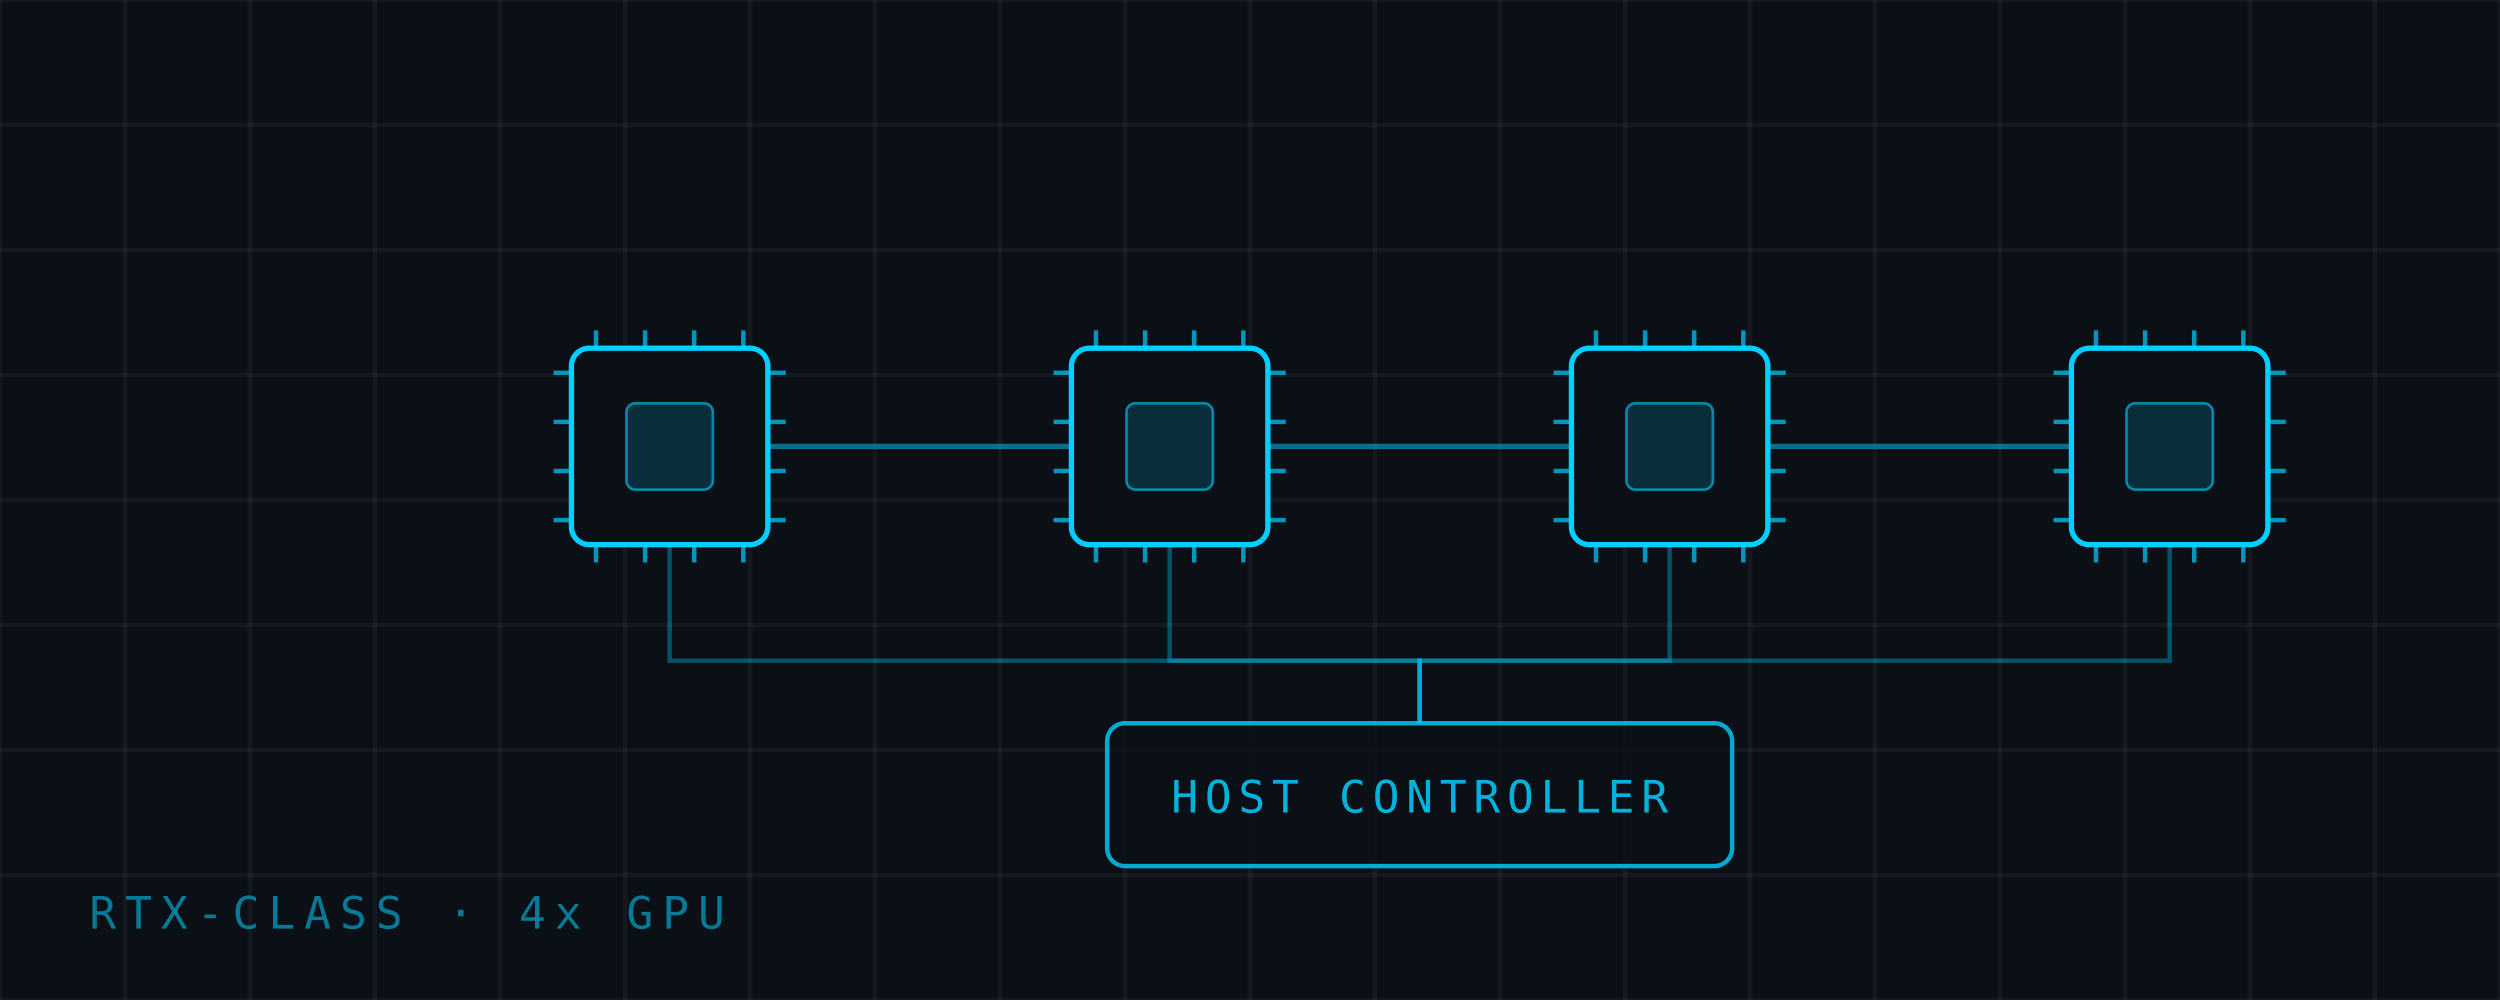
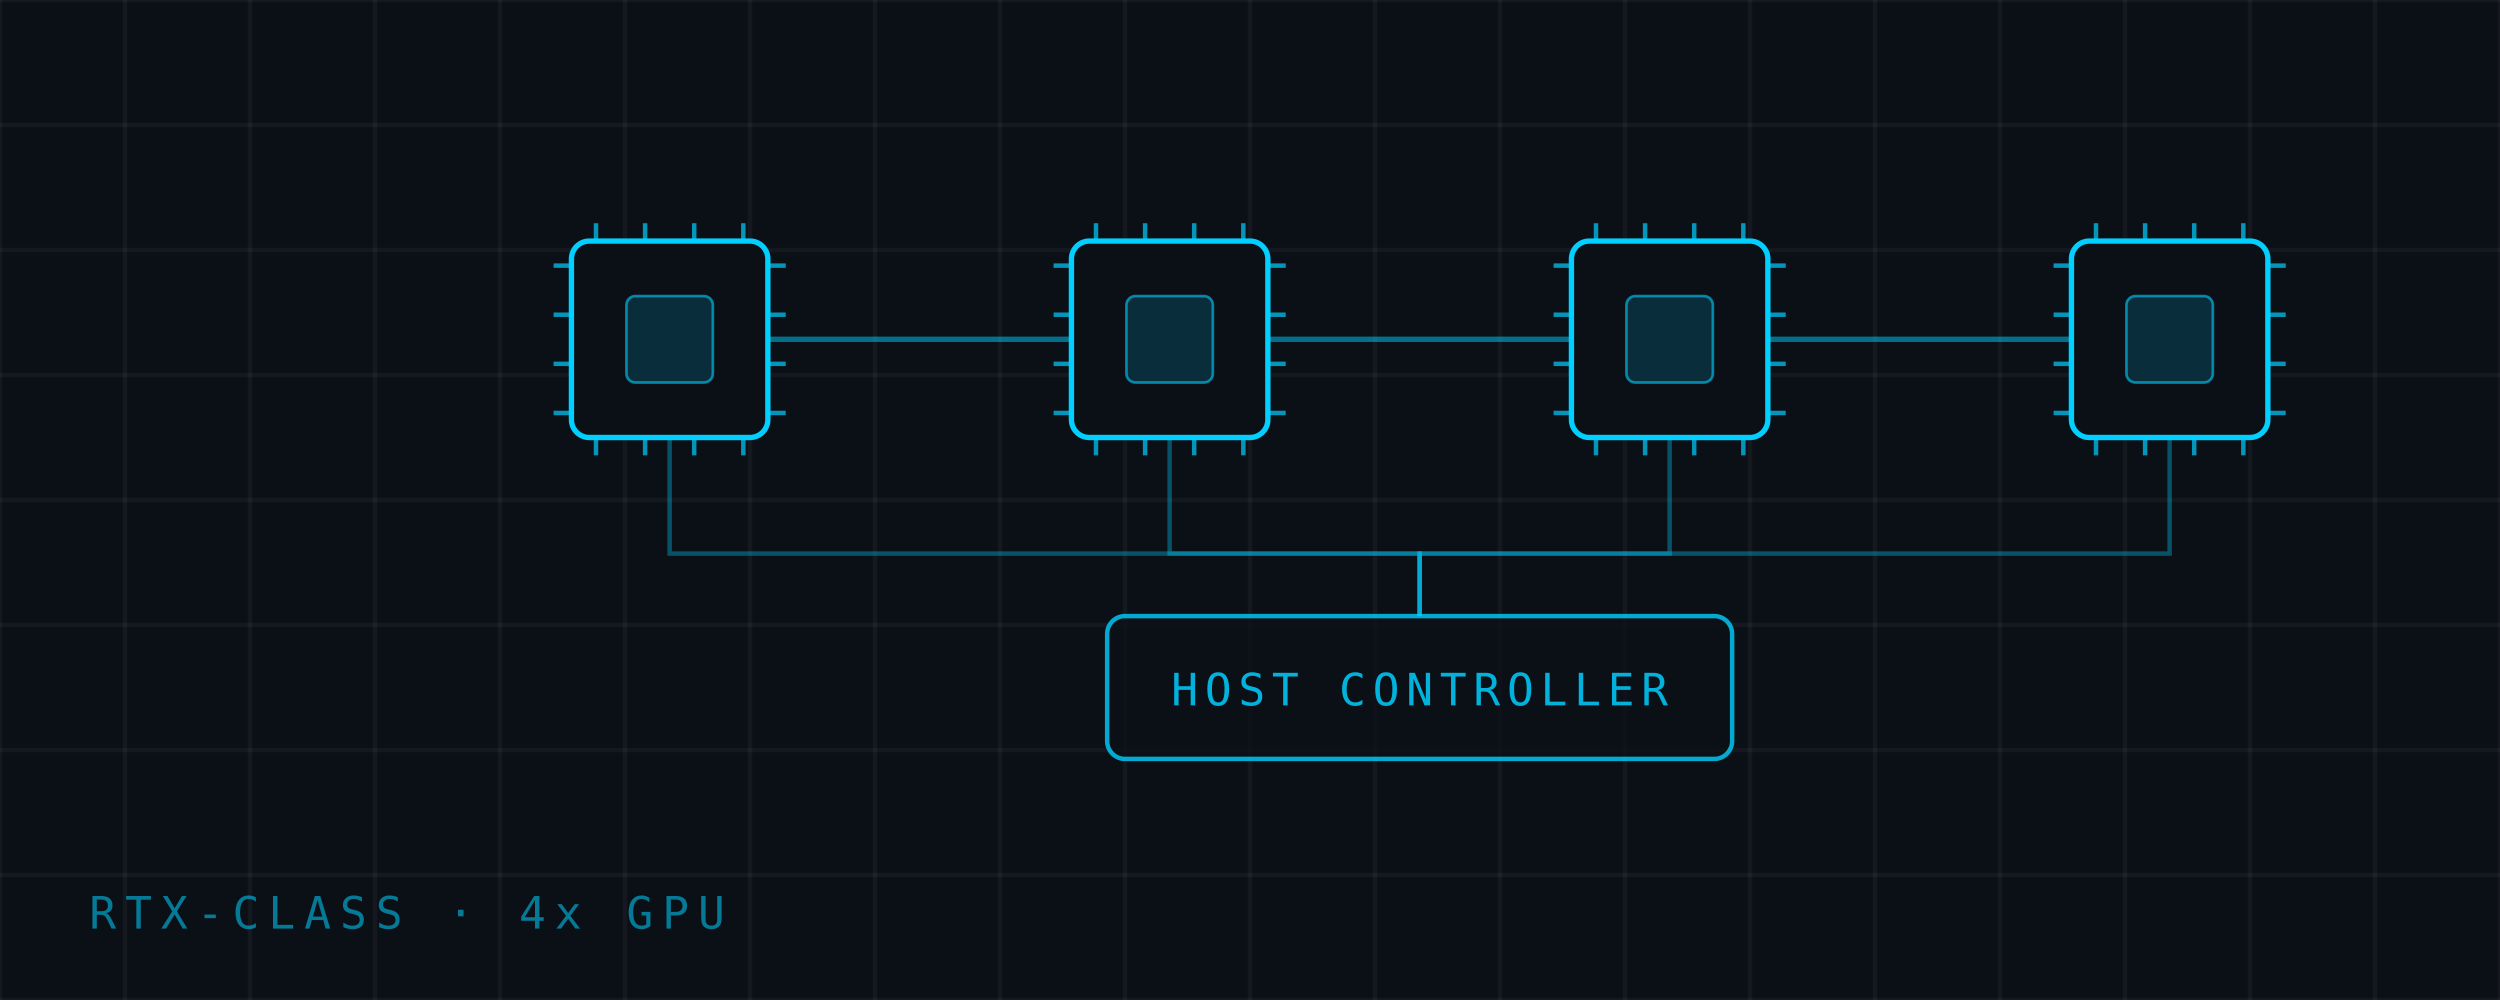
<svg xmlns="http://www.w3.org/2000/svg" width="560" height="224" viewBox="0 0 560 224">
  <rect width="560" height="224" fill="#0B0F16" />
  <line x1="0" y1="0" x2="0" y2="224" stroke="rgba(255,255,255,0.04)" stroke-width="1" />
  <line x1="28" y1="0" x2="28" y2="224" stroke="rgba(255,255,255,0.04)" stroke-width="1" />
  <line x1="56" y1="0" x2="56" y2="224" stroke="rgba(255,255,255,0.04)" stroke-width="1" />
  <line x1="84" y1="0" x2="84" y2="224" stroke="rgba(255,255,255,0.04)" stroke-width="1" />
  <line x1="112" y1="0" x2="112" y2="224" stroke="rgba(255,255,255,0.04)" stroke-width="1" />
  <line x1="140" y1="0" x2="140" y2="224" stroke="rgba(255,255,255,0.04)" stroke-width="1" />
  <line x1="168" y1="0" x2="168" y2="224" stroke="rgba(255,255,255,0.04)" stroke-width="1" />
  <line x1="196" y1="0" x2="196" y2="224" stroke="rgba(255,255,255,0.04)" stroke-width="1" />
  <line x1="224" y1="0" x2="224" y2="224" stroke="rgba(255,255,255,0.04)" stroke-width="1" />
  <line x1="252" y1="0" x2="252" y2="224" stroke="rgba(255,255,255,0.04)" stroke-width="1" />
  <line x1="280" y1="0" x2="280" y2="224" stroke="rgba(255,255,255,0.04)" stroke-width="1" />
  <line x1="308" y1="0" x2="308" y2="224" stroke="rgba(255,255,255,0.04)" stroke-width="1" />
  <line x1="336" y1="0" x2="336" y2="224" stroke="rgba(255,255,255,0.04)" stroke-width="1" />
  <line x1="364" y1="0" x2="364" y2="224" stroke="rgba(255,255,255,0.04)" stroke-width="1" />
  <line x1="392" y1="0" x2="392" y2="224" stroke="rgba(255,255,255,0.04)" stroke-width="1" />
  <line x1="420" y1="0" x2="420" y2="224" stroke="rgba(255,255,255,0.04)" stroke-width="1" />
  <line x1="448" y1="0" x2="448" y2="224" stroke="rgba(255,255,255,0.04)" stroke-width="1" />
  <line x1="476" y1="0" x2="476" y2="224" stroke="rgba(255,255,255,0.04)" stroke-width="1" />
  <line x1="504" y1="0" x2="504" y2="224" stroke="rgba(255,255,255,0.04)" stroke-width="1" />
  <line x1="532" y1="0" x2="532" y2="224" stroke="rgba(255,255,255,0.04)" stroke-width="1" />
  <line x1="560" y1="0" x2="560" y2="224" stroke="rgba(255,255,255,0.04)" stroke-width="1" />
  <line x1="0" y1="0" x2="560" y2="0" stroke="rgba(255,255,255,0.04)" stroke-width="1" />
  <line x1="0" y1="28" x2="560" y2="28" stroke="rgba(255,255,255,0.04)" stroke-width="1" />
  <line x1="0" y1="56" x2="560" y2="56" stroke="rgba(255,255,255,0.04)" stroke-width="1" />
  <line x1="0" y1="84" x2="560" y2="84" stroke="rgba(255,255,255,0.04)" stroke-width="1" />
  <line x1="0" y1="112" x2="560" y2="112" stroke="rgba(255,255,255,0.04)" stroke-width="1" />
  <line x1="0" y1="140" x2="560" y2="140" stroke="rgba(255,255,255,0.04)" stroke-width="1" />
  <line x1="0" y1="168" x2="560" y2="168" stroke="rgba(255,255,255,0.04)" stroke-width="1" />
  <line x1="0" y1="196" x2="560" y2="196" stroke="rgba(255,255,255,0.04)" stroke-width="1" />
  <line x1="0" y1="224" x2="560" y2="224" stroke="rgba(255,255,255,0.04)" stroke-width="1" />
-   <rect x="128.0" y="78.0" width="44" height="44" rx="4" fill="#0B0F16" stroke="#00CFFF" stroke-width="1.2" />
-   <rect x="140.32" y="90.32" width="19.36" height="19.36" rx="2" fill="#00CFFF" opacity="0.16" />
-   <rect x="140.32" y="90.32" width="19.36" height="19.36" rx="2" fill="none" stroke="#00CFFF" stroke-width="0.6" opacity="0.6" />
-   <line x1="133.5" y1="74.0" x2="133.5" y2="78.0" stroke="#00CFFF" stroke-width="1" opacity="0.7" />
-   <line x1="133.5" y1="122.0" x2="133.5" y2="126.0" stroke="#00CFFF" stroke-width="1" opacity="0.7" />
-   <line x1="144.5" y1="74.0" x2="144.5" y2="78.0" stroke="#00CFFF" stroke-width="1" opacity="0.7" />
-   <line x1="144.5" y1="122.0" x2="144.5" y2="126.0" stroke="#00CFFF" stroke-width="1" opacity="0.7" />
-   <line x1="155.5" y1="74.0" x2="155.5" y2="78.0" stroke="#00CFFF" stroke-width="1" opacity="0.7" />
-   <line x1="155.5" y1="122.0" x2="155.5" y2="126.0" stroke="#00CFFF" stroke-width="1" opacity="0.7" />
-   <line x1="166.5" y1="74.0" x2="166.5" y2="78.0" stroke="#00CFFF" stroke-width="1" opacity="0.7" />
-   <line x1="166.5" y1="122.0" x2="166.5" y2="126.0" stroke="#00CFFF" stroke-width="1" opacity="0.7" />
-   <line x1="124.0" y1="83.5" x2="128.0" y2="83.5" stroke="#00CFFF" stroke-width="1" opacity="0.7" />
-   <line x1="172.0" y1="83.5" x2="176.0" y2="83.5" stroke="#00CFFF" stroke-width="1" opacity="0.7" />
-   <line x1="124.0" y1="94.5" x2="128.0" y2="94.5" stroke="#00CFFF" stroke-width="1" opacity="0.7" />
-   <line x1="172.0" y1="94.5" x2="176.0" y2="94.5" stroke="#00CFFF" stroke-width="1" opacity="0.7" />
-   <line x1="124.0" y1="105.5" x2="128.0" y2="105.5" stroke="#00CFFF" stroke-width="1" opacity="0.7" />
-   <line x1="172.0" y1="105.5" x2="176.0" y2="105.5" stroke="#00CFFF" stroke-width="1" opacity="0.7" />
-   <line x1="124.0" y1="116.5" x2="128.0" y2="116.5" stroke="#00CFFF" stroke-width="1" opacity="0.7" />
-   <line x1="172.0" y1="116.5" x2="176.0" y2="116.5" stroke="#00CFFF" stroke-width="1" opacity="0.7" />
-   <rect x="240.0" y="78.0" width="44" height="44" rx="4" fill="#0B0F16" stroke="#00CFFF" stroke-width="1.2" />
-   <rect x="252.32" y="90.32" width="19.36" height="19.36" rx="2" fill="#00CFFF" opacity="0.16" />
-   <rect x="252.32" y="90.32" width="19.36" height="19.36" rx="2" fill="none" stroke="#00CFFF" stroke-width="0.6" opacity="0.6" />
-   <line x1="245.5" y1="74.0" x2="245.5" y2="78.0" stroke="#00CFFF" stroke-width="1" opacity="0.7" />
-   <line x1="245.5" y1="122.0" x2="245.5" y2="126.0" stroke="#00CFFF" stroke-width="1" opacity="0.7" />
-   <line x1="256.5" y1="74.0" x2="256.5" y2="78.0" stroke="#00CFFF" stroke-width="1" opacity="0.7" />
-   <line x1="256.5" y1="122.0" x2="256.5" y2="126.0" stroke="#00CFFF" stroke-width="1" opacity="0.7" />
-   <line x1="267.5" y1="74.0" x2="267.5" y2="78.0" stroke="#00CFFF" stroke-width="1" opacity="0.7" />
-   <line x1="267.5" y1="122.0" x2="267.5" y2="126.0" stroke="#00CFFF" stroke-width="1" opacity="0.7" />
-   <line x1="278.5" y1="74.0" x2="278.5" y2="78.0" stroke="#00CFFF" stroke-width="1" opacity="0.7" />
-   <line x1="278.5" y1="122.0" x2="278.5" y2="126.0" stroke="#00CFFF" stroke-width="1" opacity="0.7" />
-   <line x1="236.0" y1="83.5" x2="240.0" y2="83.5" stroke="#00CFFF" stroke-width="1" opacity="0.7" />
-   <line x1="284.0" y1="83.5" x2="288.0" y2="83.5" stroke="#00CFFF" stroke-width="1" opacity="0.7" />
-   <line x1="236.0" y1="94.5" x2="240.0" y2="94.5" stroke="#00CFFF" stroke-width="1" opacity="0.7" />
-   <line x1="284.0" y1="94.5" x2="288.0" y2="94.5" stroke="#00CFFF" stroke-width="1" opacity="0.7" />
-   <line x1="236.0" y1="105.5" x2="240.0" y2="105.5" stroke="#00CFFF" stroke-width="1" opacity="0.7" />
-   <line x1="284.0" y1="105.5" x2="288.0" y2="105.5" stroke="#00CFFF" stroke-width="1" opacity="0.7" />
-   <line x1="236.0" y1="116.5" x2="240.0" y2="116.5" stroke="#00CFFF" stroke-width="1" opacity="0.7" />
-   <line x1="284.0" y1="116.5" x2="288.0" y2="116.5" stroke="#00CFFF" stroke-width="1" opacity="0.7" />
-   <rect x="352.0" y="78.0" width="44" height="44" rx="4" fill="#0B0F16" stroke="#00CFFF" stroke-width="1.2" />
-   <rect x="364.32" y="90.32" width="19.36" height="19.36" rx="2" fill="#00CFFF" opacity="0.16" />
-   <rect x="364.32" y="90.32" width="19.36" height="19.36" rx="2" fill="none" stroke="#00CFFF" stroke-width="0.6" opacity="0.6" />
-   <line x1="357.5" y1="74.0" x2="357.5" y2="78.0" stroke="#00CFFF" stroke-width="1" opacity="0.7" />
-   <line x1="357.5" y1="122.0" x2="357.5" y2="126.0" stroke="#00CFFF" stroke-width="1" opacity="0.7" />
-   <line x1="368.5" y1="74.0" x2="368.5" y2="78.0" stroke="#00CFFF" stroke-width="1" opacity="0.7" />
-   <line x1="368.5" y1="122.0" x2="368.5" y2="126.0" stroke="#00CFFF" stroke-width="1" opacity="0.7" />
-   <line x1="379.5" y1="74.0" x2="379.5" y2="78.0" stroke="#00CFFF" stroke-width="1" opacity="0.7" />
-   <line x1="379.5" y1="122.0" x2="379.5" y2="126.0" stroke="#00CFFF" stroke-width="1" opacity="0.7" />
-   <line x1="390.5" y1="74.0" x2="390.5" y2="78.0" stroke="#00CFFF" stroke-width="1" opacity="0.7" />
-   <line x1="390.5" y1="122.0" x2="390.5" y2="126.0" stroke="#00CFFF" stroke-width="1" opacity="0.7" />
-   <line x1="348.0" y1="83.5" x2="352.0" y2="83.5" stroke="#00CFFF" stroke-width="1" opacity="0.7" />
-   <line x1="396.0" y1="83.5" x2="400.0" y2="83.5" stroke="#00CFFF" stroke-width="1" opacity="0.7" />
-   <line x1="348.0" y1="94.5" x2="352.0" y2="94.5" stroke="#00CFFF" stroke-width="1" opacity="0.7" />
-   <line x1="396.0" y1="94.5" x2="400.0" y2="94.5" stroke="#00CFFF" stroke-width="1" opacity="0.7" />
-   <line x1="348.0" y1="105.5" x2="352.0" y2="105.5" stroke="#00CFFF" stroke-width="1" opacity="0.7" />
-   <line x1="396.0" y1="105.5" x2="400.0" y2="105.5" stroke="#00CFFF" stroke-width="1" opacity="0.7" />
-   <line x1="348.0" y1="116.5" x2="352.0" y2="116.5" stroke="#00CFFF" stroke-width="1" opacity="0.7" />
-   <line x1="396.0" y1="116.5" x2="400.0" y2="116.5" stroke="#00CFFF" stroke-width="1" opacity="0.7" />
-   <rect x="464.0" y="78.0" width="44" height="44" rx="4" fill="#0B0F16" stroke="#00CFFF" stroke-width="1.2" />
-   <rect x="476.32" y="90.32" width="19.36" height="19.36" rx="2" fill="#00CFFF" opacity="0.16" />
-   <rect x="476.32" y="90.32" width="19.36" height="19.36" rx="2" fill="none" stroke="#00CFFF" stroke-width="0.6" opacity="0.6" />
-   <line x1="469.5" y1="74.0" x2="469.5" y2="78.0" stroke="#00CFFF" stroke-width="1" opacity="0.7" />
-   <line x1="469.5" y1="122.0" x2="469.5" y2="126.0" stroke="#00CFFF" stroke-width="1" opacity="0.7" />
-   <line x1="480.5" y1="74.0" x2="480.5" y2="78.0" stroke="#00CFFF" stroke-width="1" opacity="0.7" />
-   <line x1="480.5" y1="122.0" x2="480.5" y2="126.0" stroke="#00CFFF" stroke-width="1" opacity="0.7" />
-   <line x1="491.5" y1="74.0" x2="491.5" y2="78.0" stroke="#00CFFF" stroke-width="1" opacity="0.7" />
-   <line x1="491.5" y1="122.0" x2="491.5" y2="126.0" stroke="#00CFFF" stroke-width="1" opacity="0.7" />
-   <line x1="502.5" y1="74.0" x2="502.5" y2="78.0" stroke="#00CFFF" stroke-width="1" opacity="0.7" />
-   <line x1="502.5" y1="122.0" x2="502.5" y2="126.0" stroke="#00CFFF" stroke-width="1" opacity="0.7" />
-   <line x1="460.0" y1="83.5" x2="464.0" y2="83.5" stroke="#00CFFF" stroke-width="1" opacity="0.7" />
-   <line x1="508.0" y1="83.5" x2="512.0" y2="83.5" stroke="#00CFFF" stroke-width="1" opacity="0.7" />
-   <line x1="460.0" y1="94.5" x2="464.0" y2="94.5" stroke="#00CFFF" stroke-width="1" opacity="0.7" />
-   <line x1="508.0" y1="94.5" x2="512.0" y2="94.5" stroke="#00CFFF" stroke-width="1" opacity="0.7" />
-   <line x1="460.0" y1="105.5" x2="464.0" y2="105.5" stroke="#00CFFF" stroke-width="1" opacity="0.7" />
-   <line x1="508.0" y1="105.5" x2="512.0" y2="105.5" stroke="#00CFFF" stroke-width="1" opacity="0.7" />
-   <line x1="460.0" y1="116.5" x2="464.0" y2="116.5" stroke="#00CFFF" stroke-width="1" opacity="0.7" />
-   <line x1="508.0" y1="116.5" x2="512.0" y2="116.5" stroke="#00CFFF" stroke-width="1" opacity="0.7" />
-   <line x1="172" y1="100" x2="240" y2="100" stroke="#00CFFF" stroke-width="1.2" opacity="0.5" />
-   <line x1="284" y1="100" x2="352" y2="100" stroke="#00CFFF" stroke-width="1.2" opacity="0.5" />
-   <line x1="396" y1="100" x2="464" y2="100" stroke="#00CFFF" stroke-width="1.2" opacity="0.5" />
-   <rect x="248.0" y="162" width="140" height="32" rx="4" fill="#0B0F16" stroke="#00CFFF" stroke-width="1" opacity="0.8" />
-   <text x="318.0" y="182" text-anchor="middle" font-family="monospace" font-size="10" letter-spacing="1.5" fill="#00CFFF" opacity="0.85">HOST CONTROLLER</text>
-   <path d="M150 122 L150 148 L318.0 148 L318.0 162" fill="none" stroke="#00CFFF" stroke-width="1" opacity="0.35" />
-   <path d="M262 122 L262 148 L318.0 148 L318.0 162" fill="none" stroke="#00CFFF" stroke-width="1" opacity="0.35" />
-   <path d="M374 122 L374 148 L318.0 148 L318.0 162" fill="none" stroke="#00CFFF" stroke-width="1" opacity="0.35" />
-   <path d="M486 122 L486 148 L318.0 148 L318.0 162" fill="none" stroke="#00CFFF" stroke-width="1" opacity="0.35" />
+   <rect x="128.0" y="54.0" width="44" height="44" rx="4" fill="#0B0F16" stroke="#00CFFF" stroke-width="1.2" />
+   <rect x="140.32" y="66.32" width="19.36" height="19.36" rx="2" fill="#00CFFF" opacity="0.16" />
+   <rect x="140.32" y="66.32" width="19.36" height="19.36" rx="2" fill="none" stroke="#00CFFF" stroke-width="0.6" opacity="0.6" />
+   <line x1="133.5" y1="50.0" x2="133.5" y2="54.0" stroke="#00CFFF" stroke-width="1" opacity="0.7" />
+   <line x1="133.5" y1="98.0" x2="133.5" y2="102.0" stroke="#00CFFF" stroke-width="1" opacity="0.7" />
+   <line x1="144.5" y1="50.0" x2="144.5" y2="54.0" stroke="#00CFFF" stroke-width="1" opacity="0.7" />
+   <line x1="144.5" y1="98.0" x2="144.5" y2="102.0" stroke="#00CFFF" stroke-width="1" opacity="0.7" />
+   <line x1="155.5" y1="50.0" x2="155.5" y2="54.0" stroke="#00CFFF" stroke-width="1" opacity="0.7" />
+   <line x1="155.5" y1="98.0" x2="155.5" y2="102.0" stroke="#00CFFF" stroke-width="1" opacity="0.7" />
+   <line x1="166.5" y1="50.0" x2="166.5" y2="54.0" stroke="#00CFFF" stroke-width="1" opacity="0.7" />
+   <line x1="166.5" y1="98.0" x2="166.5" y2="102.0" stroke="#00CFFF" stroke-width="1" opacity="0.7" />
+   <line x1="124.0" y1="59.5" x2="128.0" y2="59.5" stroke="#00CFFF" stroke-width="1" opacity="0.7" />
+   <line x1="172.0" y1="59.5" x2="176.0" y2="59.5" stroke="#00CFFF" stroke-width="1" opacity="0.7" />
+   <line x1="124.0" y1="70.5" x2="128.0" y2="70.5" stroke="#00CFFF" stroke-width="1" opacity="0.7" />
+   <line x1="172.0" y1="70.5" x2="176.0" y2="70.5" stroke="#00CFFF" stroke-width="1" opacity="0.7" />
+   <line x1="124.0" y1="81.5" x2="128.0" y2="81.5" stroke="#00CFFF" stroke-width="1" opacity="0.7" />
+   <line x1="172.0" y1="81.5" x2="176.0" y2="81.5" stroke="#00CFFF" stroke-width="1" opacity="0.7" />
+   <line x1="124.0" y1="92.5" x2="128.0" y2="92.5" stroke="#00CFFF" stroke-width="1" opacity="0.7" />
+   <line x1="172.0" y1="92.5" x2="176.0" y2="92.5" stroke="#00CFFF" stroke-width="1" opacity="0.7" />
+   <rect x="240.0" y="54.0" width="44" height="44" rx="4" fill="#0B0F16" stroke="#00CFFF" stroke-width="1.2" />
+   <rect x="252.32" y="66.32" width="19.36" height="19.36" rx="2" fill="#00CFFF" opacity="0.16" />
+   <rect x="252.32" y="66.32" width="19.36" height="19.36" rx="2" fill="none" stroke="#00CFFF" stroke-width="0.6" opacity="0.6" />
+   <line x1="245.5" y1="50.0" x2="245.5" y2="54.0" stroke="#00CFFF" stroke-width="1" opacity="0.7" />
+   <line x1="245.5" y1="98.0" x2="245.5" y2="102.0" stroke="#00CFFF" stroke-width="1" opacity="0.7" />
+   <line x1="256.5" y1="50.0" x2="256.5" y2="54.0" stroke="#00CFFF" stroke-width="1" opacity="0.7" />
+   <line x1="256.5" y1="98.0" x2="256.5" y2="102.0" stroke="#00CFFF" stroke-width="1" opacity="0.7" />
+   <line x1="267.5" y1="50.0" x2="267.5" y2="54.0" stroke="#00CFFF" stroke-width="1" opacity="0.7" />
+   <line x1="267.5" y1="98.0" x2="267.5" y2="102.0" stroke="#00CFFF" stroke-width="1" opacity="0.7" />
+   <line x1="278.5" y1="50.0" x2="278.5" y2="54.0" stroke="#00CFFF" stroke-width="1" opacity="0.7" />
+   <line x1="278.5" y1="98.0" x2="278.5" y2="102.0" stroke="#00CFFF" stroke-width="1" opacity="0.7" />
+   <line x1="236.0" y1="59.5" x2="240.0" y2="59.5" stroke="#00CFFF" stroke-width="1" opacity="0.7" />
+   <line x1="284.0" y1="59.5" x2="288.0" y2="59.5" stroke="#00CFFF" stroke-width="1" opacity="0.7" />
+   <line x1="236.0" y1="70.5" x2="240.0" y2="70.5" stroke="#00CFFF" stroke-width="1" opacity="0.7" />
+   <line x1="284.0" y1="70.5" x2="288.0" y2="70.5" stroke="#00CFFF" stroke-width="1" opacity="0.7" />
+   <line x1="236.0" y1="81.5" x2="240.0" y2="81.5" stroke="#00CFFF" stroke-width="1" opacity="0.7" />
+   <line x1="284.0" y1="81.5" x2="288.0" y2="81.5" stroke="#00CFFF" stroke-width="1" opacity="0.7" />
+   <line x1="236.0" y1="92.5" x2="240.0" y2="92.5" stroke="#00CFFF" stroke-width="1" opacity="0.7" />
+   <line x1="284.0" y1="92.5" x2="288.0" y2="92.5" stroke="#00CFFF" stroke-width="1" opacity="0.7" />
+   <rect x="352.0" y="54.0" width="44" height="44" rx="4" fill="#0B0F16" stroke="#00CFFF" stroke-width="1.2" />
+   <rect x="364.32" y="66.32" width="19.36" height="19.36" rx="2" fill="#00CFFF" opacity="0.16" />
+   <rect x="364.32" y="66.32" width="19.36" height="19.36" rx="2" fill="none" stroke="#00CFFF" stroke-width="0.6" opacity="0.6" />
+   <line x1="357.5" y1="50.0" x2="357.5" y2="54.0" stroke="#00CFFF" stroke-width="1" opacity="0.7" />
+   <line x1="357.5" y1="98.0" x2="357.5" y2="102.0" stroke="#00CFFF" stroke-width="1" opacity="0.7" />
+   <line x1="368.5" y1="50.0" x2="368.5" y2="54.0" stroke="#00CFFF" stroke-width="1" opacity="0.7" />
+   <line x1="368.5" y1="98.0" x2="368.5" y2="102.0" stroke="#00CFFF" stroke-width="1" opacity="0.7" />
+   <line x1="379.5" y1="50.0" x2="379.5" y2="54.0" stroke="#00CFFF" stroke-width="1" opacity="0.7" />
+   <line x1="379.5" y1="98.0" x2="379.5" y2="102.0" stroke="#00CFFF" stroke-width="1" opacity="0.7" />
+   <line x1="390.5" y1="50.0" x2="390.5" y2="54.0" stroke="#00CFFF" stroke-width="1" opacity="0.7" />
+   <line x1="390.5" y1="98.0" x2="390.5" y2="102.0" stroke="#00CFFF" stroke-width="1" opacity="0.7" />
+   <line x1="348.0" y1="59.5" x2="352.0" y2="59.5" stroke="#00CFFF" stroke-width="1" opacity="0.7" />
+   <line x1="396.0" y1="59.5" x2="400.0" y2="59.5" stroke="#00CFFF" stroke-width="1" opacity="0.7" />
+   <line x1="348.0" y1="70.5" x2="352.0" y2="70.5" stroke="#00CFFF" stroke-width="1" opacity="0.7" />
+   <line x1="396.0" y1="70.5" x2="400.0" y2="70.5" stroke="#00CFFF" stroke-width="1" opacity="0.7" />
+   <line x1="348.0" y1="81.5" x2="352.0" y2="81.5" stroke="#00CFFF" stroke-width="1" opacity="0.7" />
+   <line x1="396.0" y1="81.5" x2="400.0" y2="81.5" stroke="#00CFFF" stroke-width="1" opacity="0.7" />
+   <line x1="348.0" y1="92.5" x2="352.0" y2="92.5" stroke="#00CFFF" stroke-width="1" opacity="0.7" />
+   <line x1="396.0" y1="92.5" x2="400.0" y2="92.5" stroke="#00CFFF" stroke-width="1" opacity="0.7" />
+   <rect x="464.0" y="54.0" width="44" height="44" rx="4" fill="#0B0F16" stroke="#00CFFF" stroke-width="1.2" />
+   <rect x="476.32" y="66.32" width="19.36" height="19.36" rx="2" fill="#00CFFF" opacity="0.16" />
+   <rect x="476.32" y="66.32" width="19.36" height="19.36" rx="2" fill="none" stroke="#00CFFF" stroke-width="0.6" opacity="0.6" />
+   <line x1="469.5" y1="50.0" x2="469.5" y2="54.0" stroke="#00CFFF" stroke-width="1" opacity="0.7" />
+   <line x1="469.5" y1="98.0" x2="469.5" y2="102.0" stroke="#00CFFF" stroke-width="1" opacity="0.7" />
+   <line x1="480.5" y1="50.0" x2="480.5" y2="54.0" stroke="#00CFFF" stroke-width="1" opacity="0.7" />
+   <line x1="480.5" y1="98.0" x2="480.5" y2="102.0" stroke="#00CFFF" stroke-width="1" opacity="0.7" />
+   <line x1="491.5" y1="50.0" x2="491.5" y2="54.0" stroke="#00CFFF" stroke-width="1" opacity="0.7" />
+   <line x1="491.5" y1="98.0" x2="491.5" y2="102.0" stroke="#00CFFF" stroke-width="1" opacity="0.7" />
+   <line x1="502.5" y1="50.0" x2="502.5" y2="54.0" stroke="#00CFFF" stroke-width="1" opacity="0.7" />
+   <line x1="502.5" y1="98.0" x2="502.5" y2="102.0" stroke="#00CFFF" stroke-width="1" opacity="0.7" />
+   <line x1="460.0" y1="59.5" x2="464.0" y2="59.5" stroke="#00CFFF" stroke-width="1" opacity="0.7" />
+   <line x1="508.0" y1="59.5" x2="512.0" y2="59.5" stroke="#00CFFF" stroke-width="1" opacity="0.7" />
+   <line x1="460.0" y1="70.5" x2="464.0" y2="70.5" stroke="#00CFFF" stroke-width="1" opacity="0.7" />
+   <line x1="508.0" y1="70.5" x2="512.0" y2="70.5" stroke="#00CFFF" stroke-width="1" opacity="0.7" />
+   <line x1="460.0" y1="81.5" x2="464.0" y2="81.5" stroke="#00CFFF" stroke-width="1" opacity="0.7" />
+   <line x1="508.0" y1="81.5" x2="512.0" y2="81.5" stroke="#00CFFF" stroke-width="1" opacity="0.7" />
+   <line x1="460.0" y1="92.5" x2="464.0" y2="92.5" stroke="#00CFFF" stroke-width="1" opacity="0.7" />
+   <line x1="508.0" y1="92.5" x2="512.0" y2="92.5" stroke="#00CFFF" stroke-width="1" opacity="0.7" />
+   <line x1="172" y1="76" x2="240" y2="76" stroke="#00CFFF" stroke-width="1.2" opacity="0.5" />
+   <line x1="284" y1="76" x2="352" y2="76" stroke="#00CFFF" stroke-width="1.2" opacity="0.5" />
+   <line x1="396" y1="76" x2="464" y2="76" stroke="#00CFFF" stroke-width="1.2" opacity="0.5" />
+   <rect x="248.0" y="138" width="140" height="32" rx="4" fill="#0B0F16" stroke="#00CFFF" stroke-width="1" opacity="0.8" />
+   <text x="318.0" y="158" text-anchor="middle" font-family="monospace" font-size="10" letter-spacing="1.5" fill="#00CFFF" opacity="0.85">HOST CONTROLLER</text>
+   <path d="M150 98 L150 124 L318.0 124 L318.0 138" fill="none" stroke="#00CFFF" stroke-width="1" opacity="0.35" />
+   <path d="M262 98 L262 124 L318.0 124 L318.0 138" fill="none" stroke="#00CFFF" stroke-width="1" opacity="0.35" />
+   <path d="M374 98 L374 124 L318.0 124 L318.0 138" fill="none" stroke="#00CFFF" stroke-width="1" opacity="0.35" />
+   <path d="M486 98 L486 124 L318.0 124 L318.0 138" fill="none" stroke="#00CFFF" stroke-width="1" opacity="0.35" />
  <text x="20" y="208" font-family="monospace" font-size="10" letter-spacing="2" fill="#00CFFF" opacity="0.55">RTX-CLASS · 4x GPU</text>
</svg>
